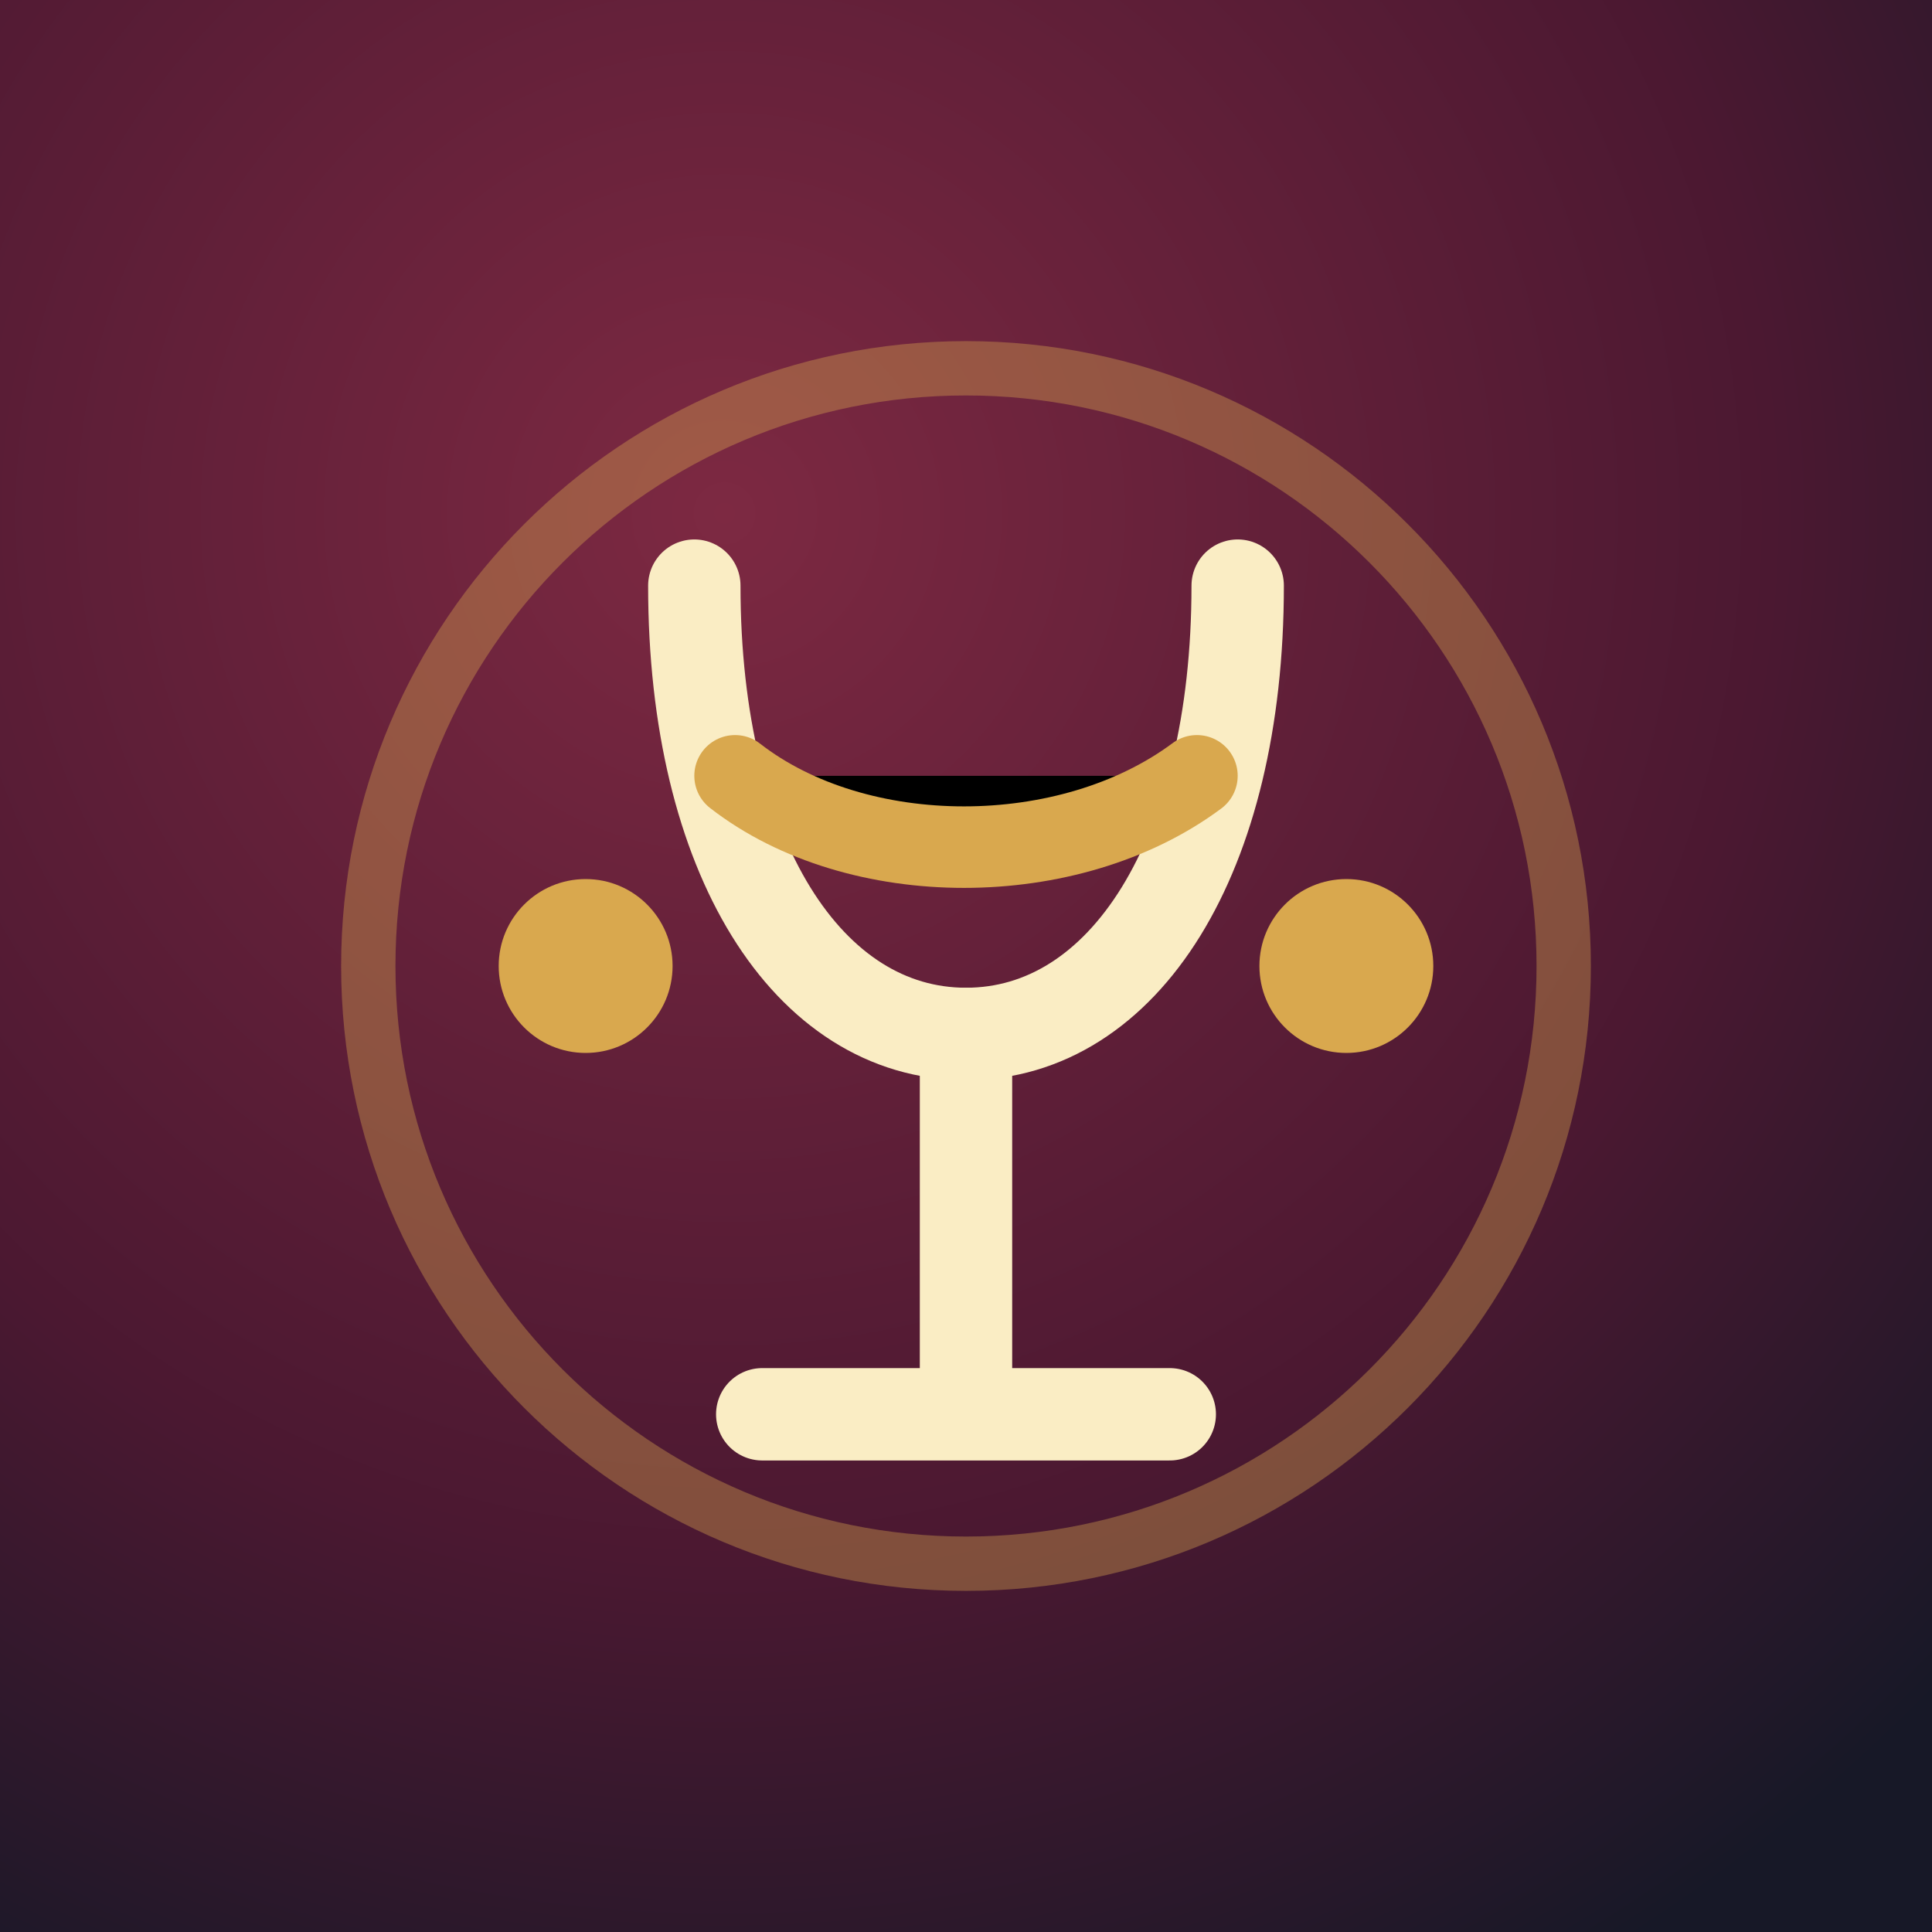
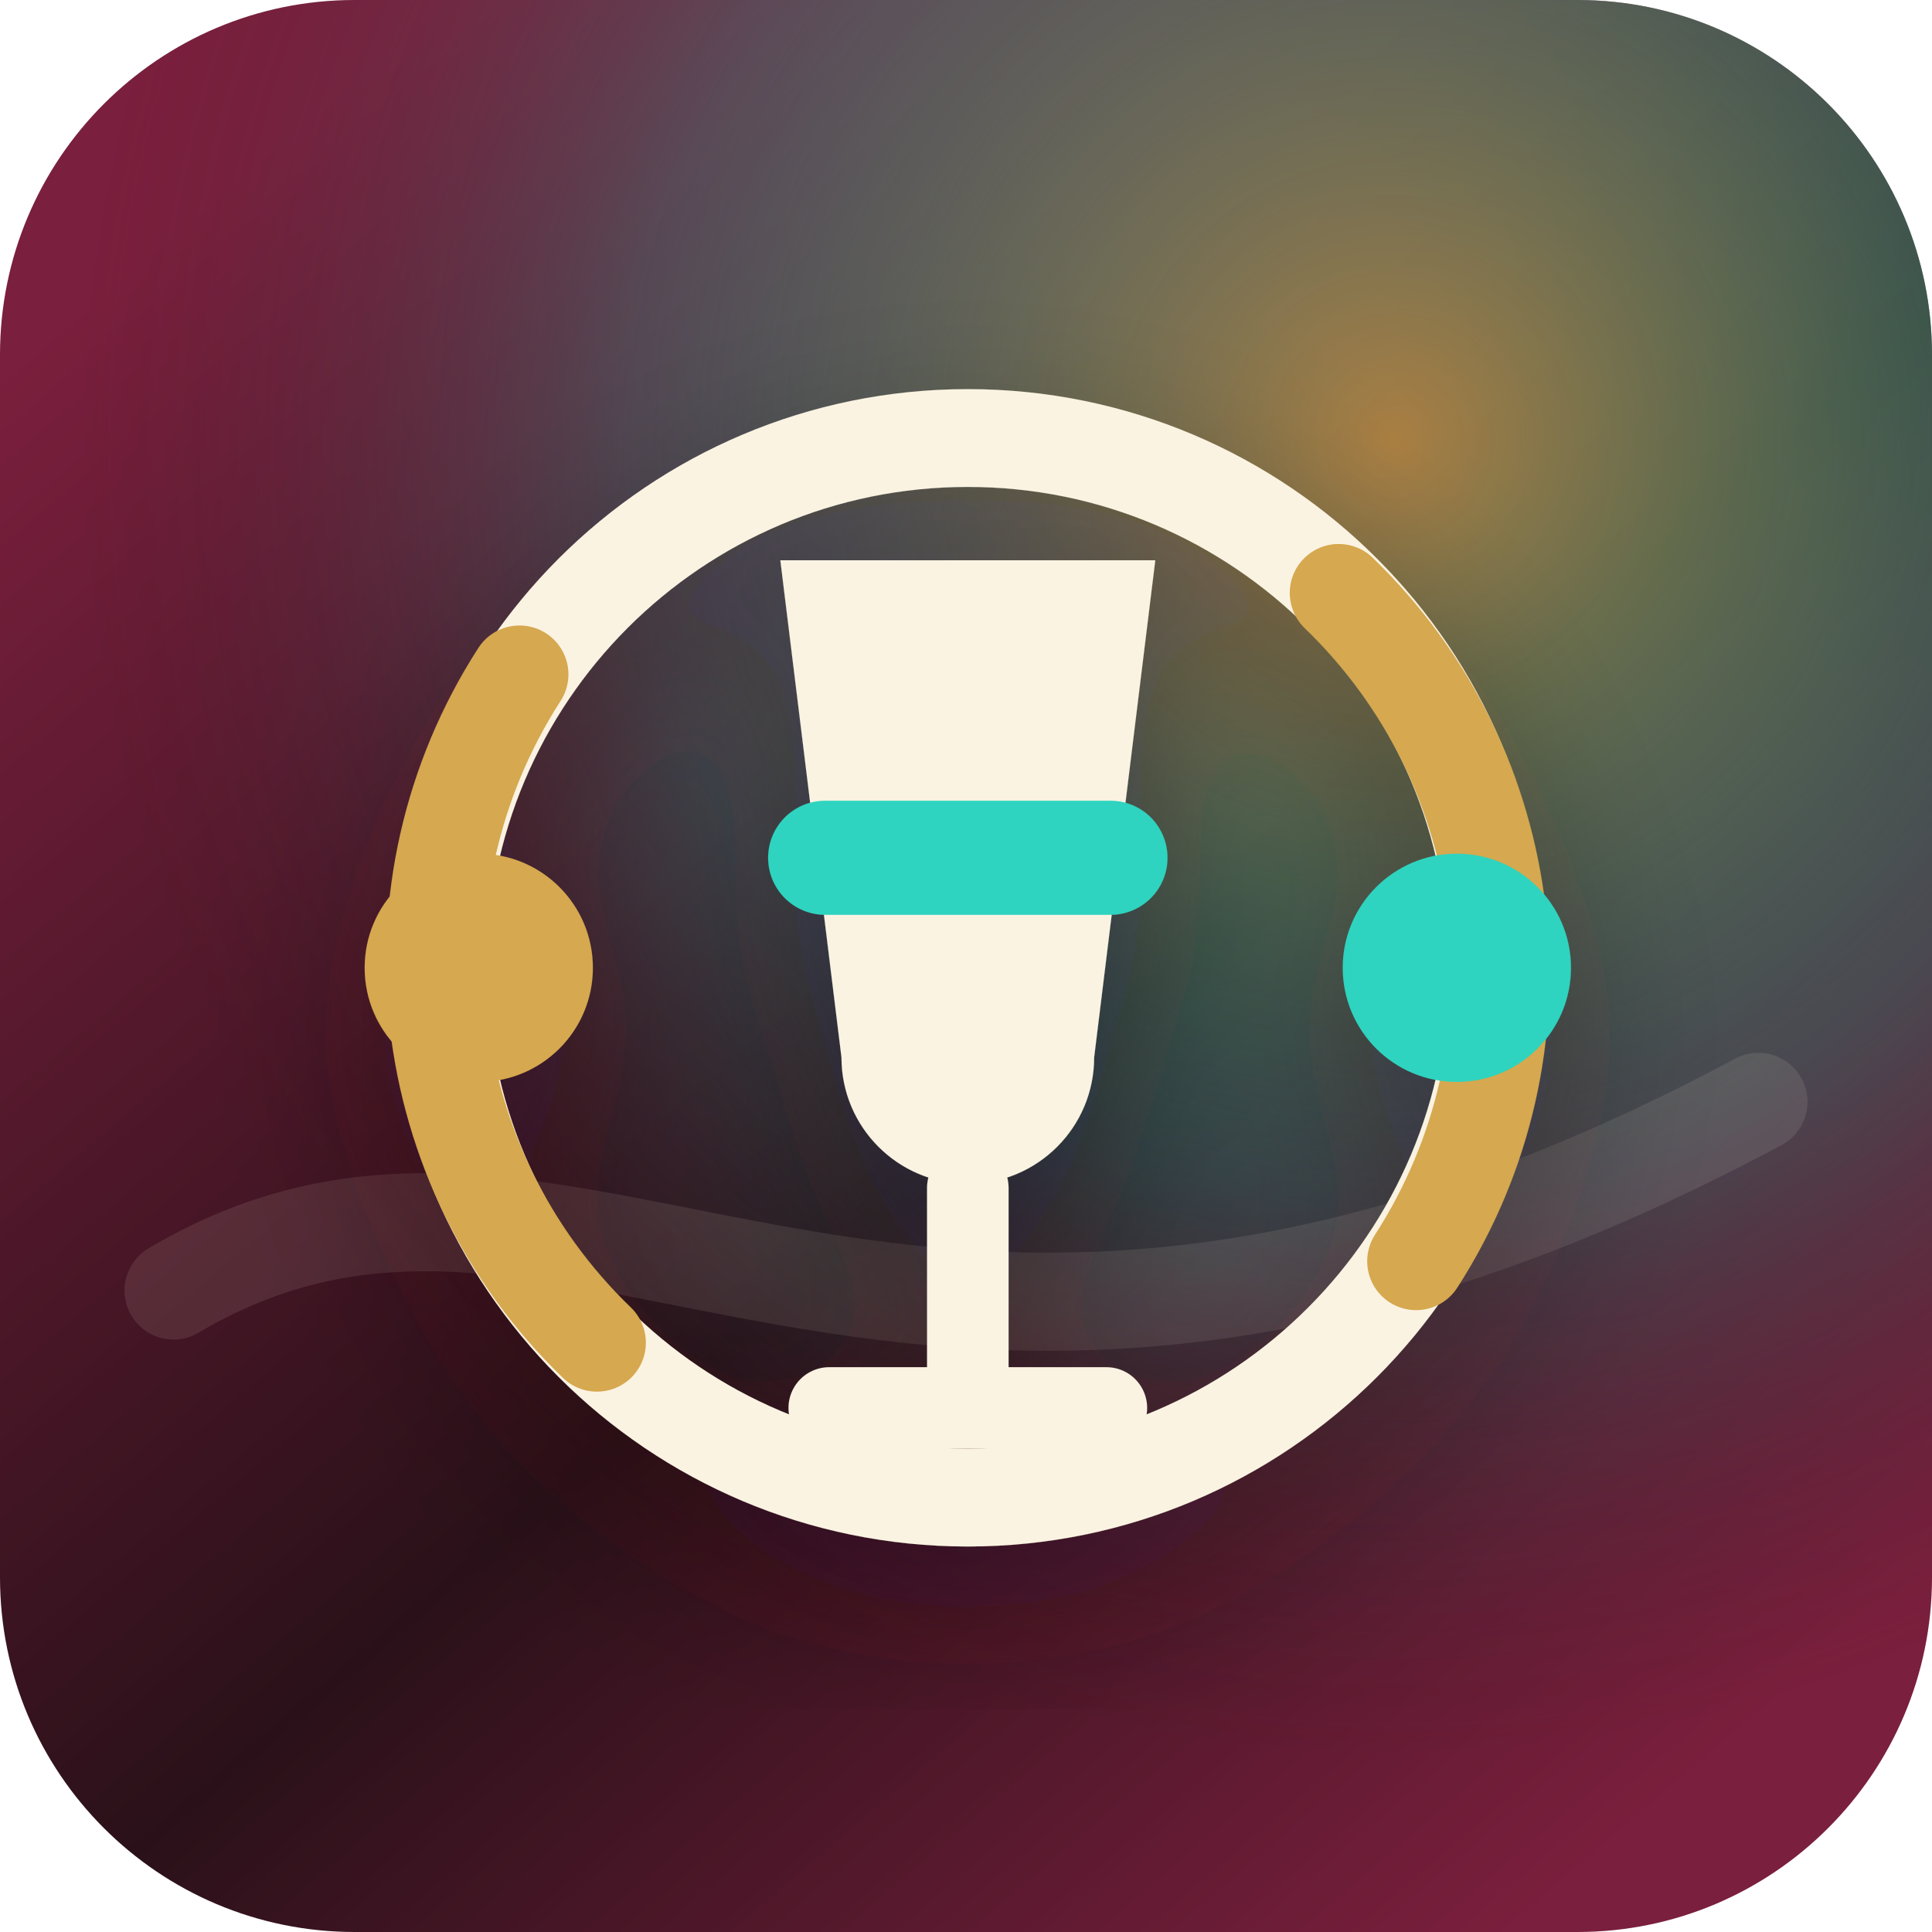
- <svg xmlns="http://www.w3.org/2000/svg" viewBox="0 0 64 64" role="img" aria-label="Rotifolk">
+ <svg xmlns="http://www.w3.org/2000/svg" width="512" height="512" viewBox="0 0 512 512" role="img" aria-label="Rotifolk">
  <defs>
-     <radialGradient id="cellar" cx="24" cy="17" r="56" gradientUnits="userSpaceOnUse">
-       <stop stop-color="#7d2942" />
-       <stop offset="0.62" stop-color="#4b1831" />
-       <stop offset="1" stop-color="#171827" />
+     <linearGradient id="bg" x1="70" y1="40" x2="442" y2="476" gradientUnits="userSpaceOnUse">
+       <stop stop-color="#7a1f3d" />
+       <stop offset=".56" stop-color="#2a1119" />
+       <stop offset="1" stop-color="#7a1f3d" />
+     </linearGradient>
+     <radialGradient id="glow" cx="72%" cy="23%" r="68%">
+       <stop stop-color="#d6a84f" stop-opacity=".72" />
+       <stop offset=".58" stop-color="#2dd4bf" stop-opacity=".24" />
+       <stop offset="1" stop-color="#2a1119" stop-opacity="0" />
    </radialGradient>
+     <filter id="shadow" x="-20%" y="-20%" width="140%" height="140%">
+       <feDropShadow dx="0" dy="18" stdDeviation="22" flood-color="#2a1119" flood-opacity=".34" />
+     </filter>
  </defs>
-   <rect width="64" height="64" fill="url(#cellar)" />
-   <g transform="translate(32 32) scale(0.9) translate(-32 -32)">
-     <circle cx="32" cy="32" r="22" fill="none" stroke="#d9a84e" stroke-width="2" opacity="0.38" />
-     <path d="M22 18c0 10 4.2 16.5 10 16.5S42 28 42 18" fill="none" stroke="#faedc4" stroke-width="3.4" stroke-linecap="round" />
-     <path d="M32 34.5v12.5M24.5 48.5h15" stroke="#faedc4" stroke-width="3.4" stroke-linecap="round" />
-     <path d="M23.5 25c4.5 3.5 12.3 3.5 17 0" stroke="#d9a84e" stroke-width="3" stroke-linecap="round" />
-     <circle cx="18" cy="32" r="3.2" fill="#d9a84e" />
-     <circle cx="46" cy="32" r="3.2" fill="#d9a84e" />
+   <rect width="512" height="512" rx="94" fill="url(#bg)" />
+   <rect width="512" height="512" rx="94" fill="url(#glow)" />
+   <path d="M46 342C154 278 238 414 466 292" fill="none" stroke="#fbf3e2" stroke-opacity=".1" stroke-width="26" stroke-linecap="round" />
+   <g filter="url(#shadow)">
+     <g transform="translate(-20 -20) scale(1.08)">
+       <circle cx="256" cy="256" r="130" fill="none" stroke="#fbf3e2" stroke-width="24" />
+       <path d="M347 164a130 130 0 0 1 19 164M165 348a130 130 0 0 1-19-164" fill="none" stroke="#d6a84f" stroke-width="24" stroke-linecap="round" />
+       <path d="M210 156h92l-15 122a31 31 0 0 1-62 0z" fill="#fbf3e2" />
+       <path d="M221 229h70" stroke="#2dd4bf" stroke-width="28" stroke-linecap="round" />
+       <path d="M256 310v54M222 364h68" stroke="#fbf3e2" stroke-width="20" stroke-linecap="round" />
+       <circle cx="376" cy="256" r="28" fill="#2dd4bf" />
+       <circle cx="136" cy="256" r="28" fill="#d6a84f" />
+     </g>
  </g>
</svg>
